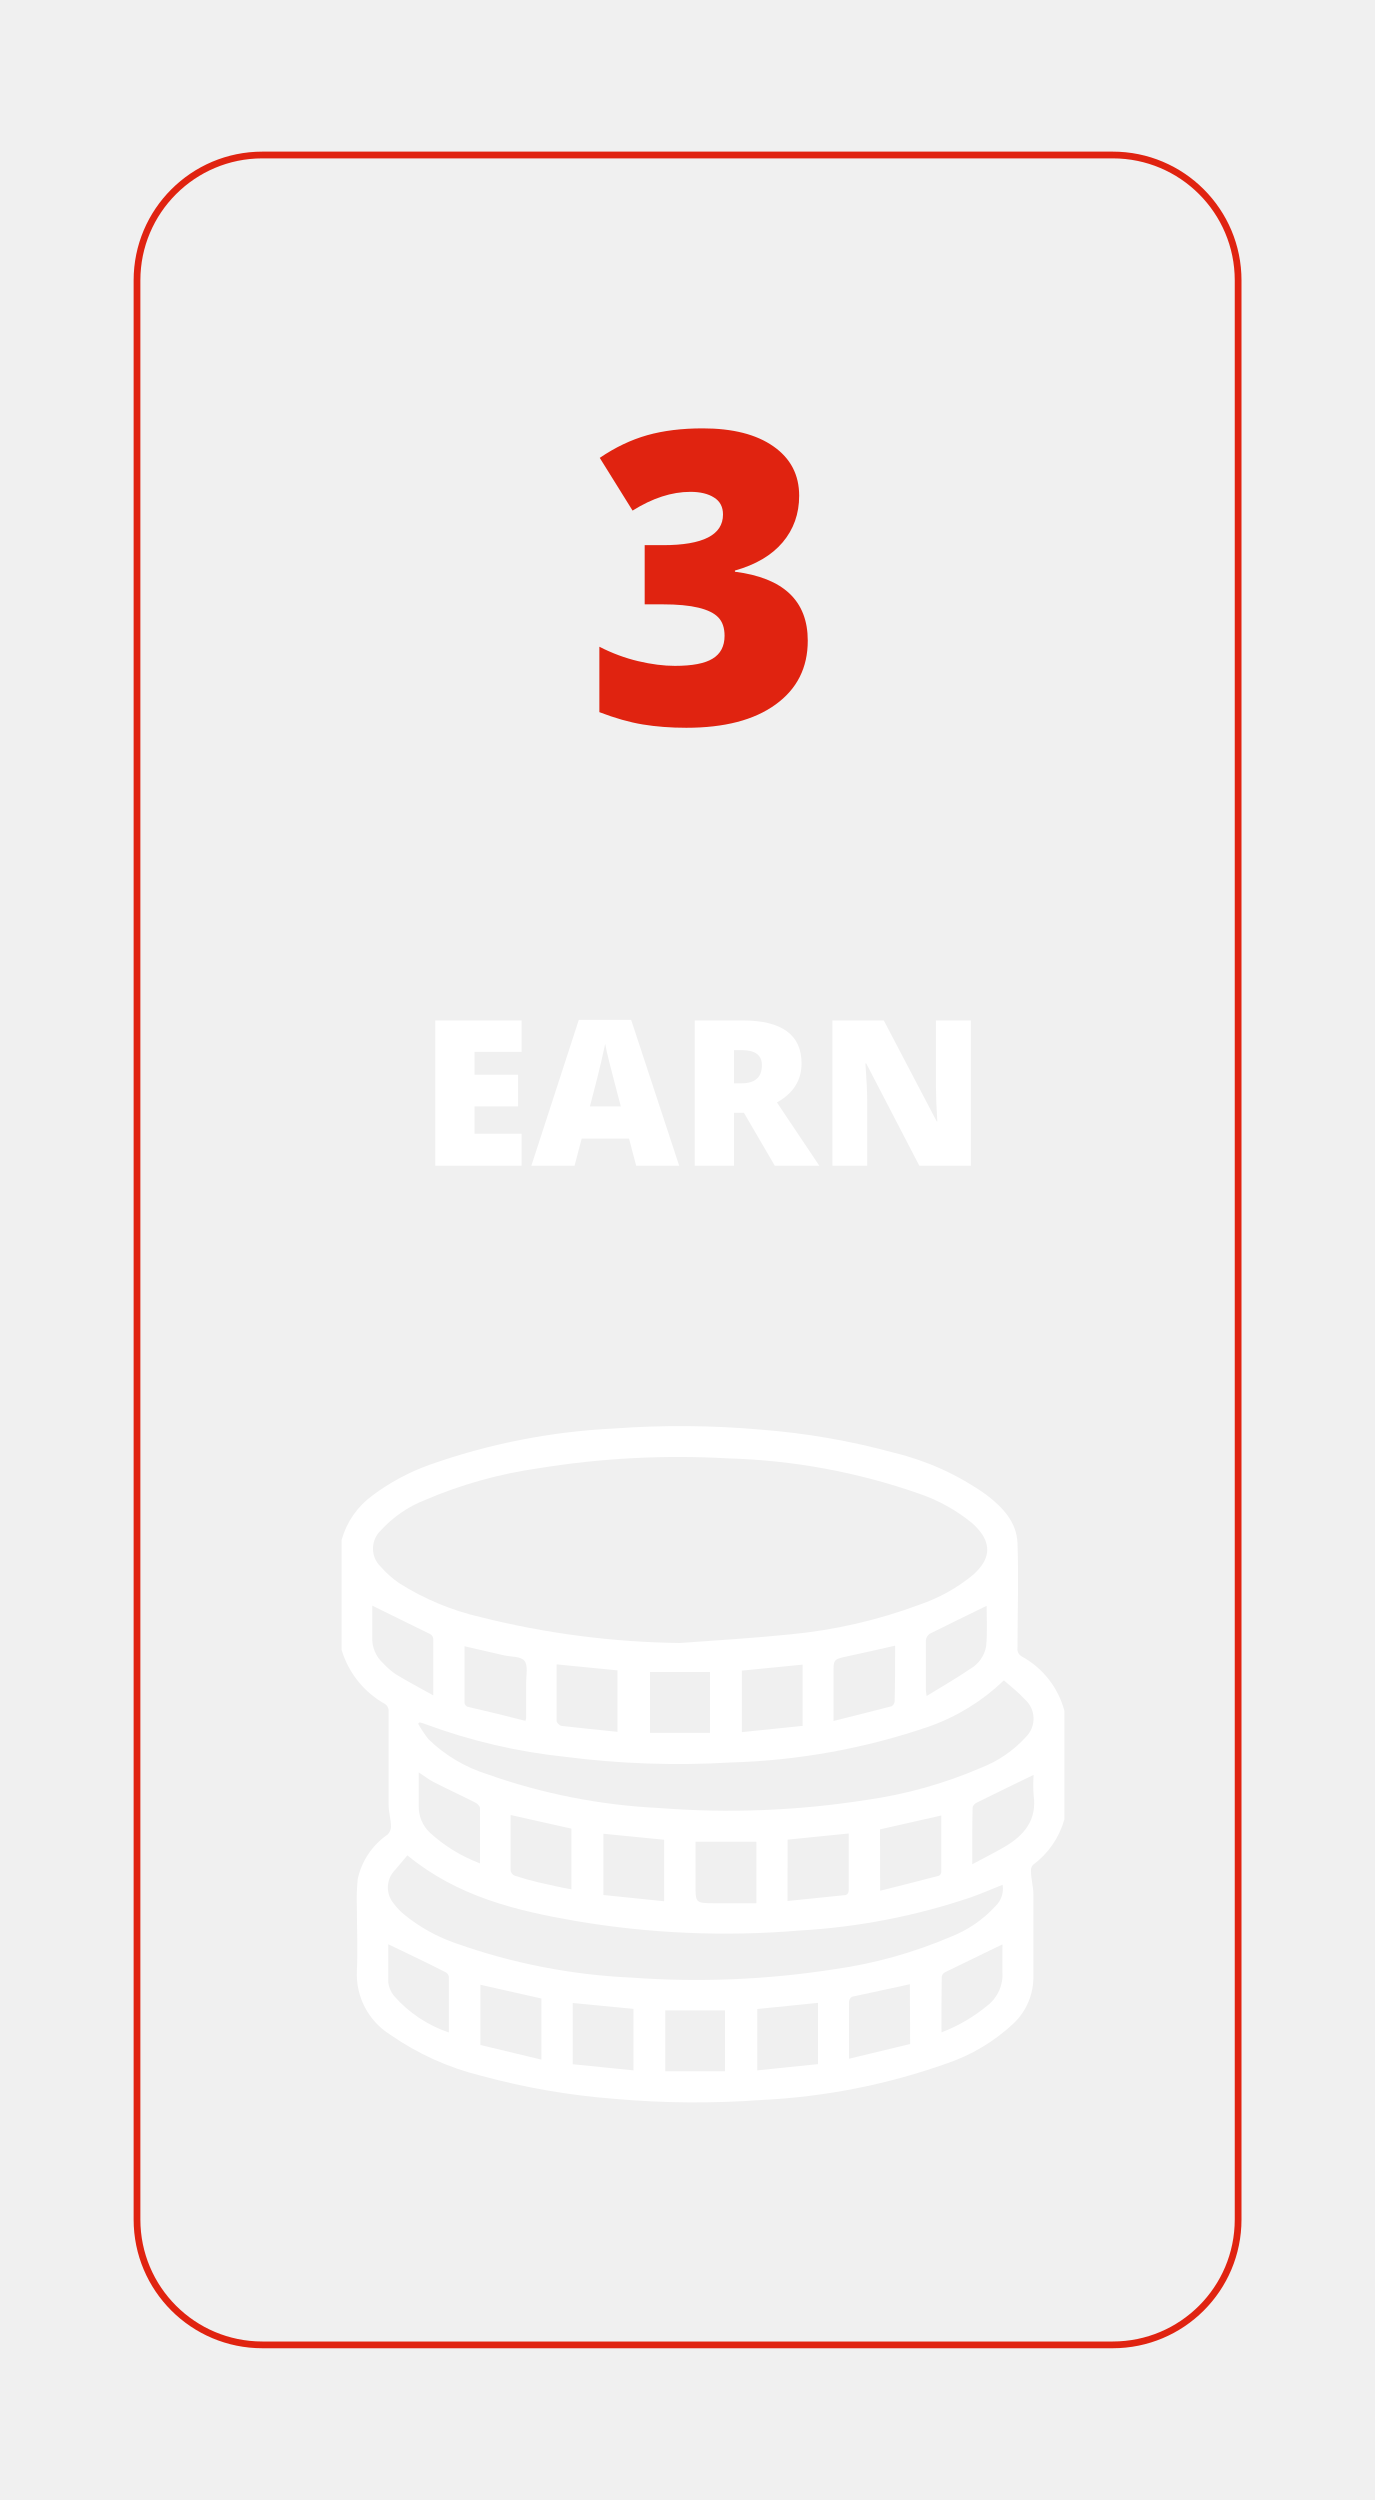
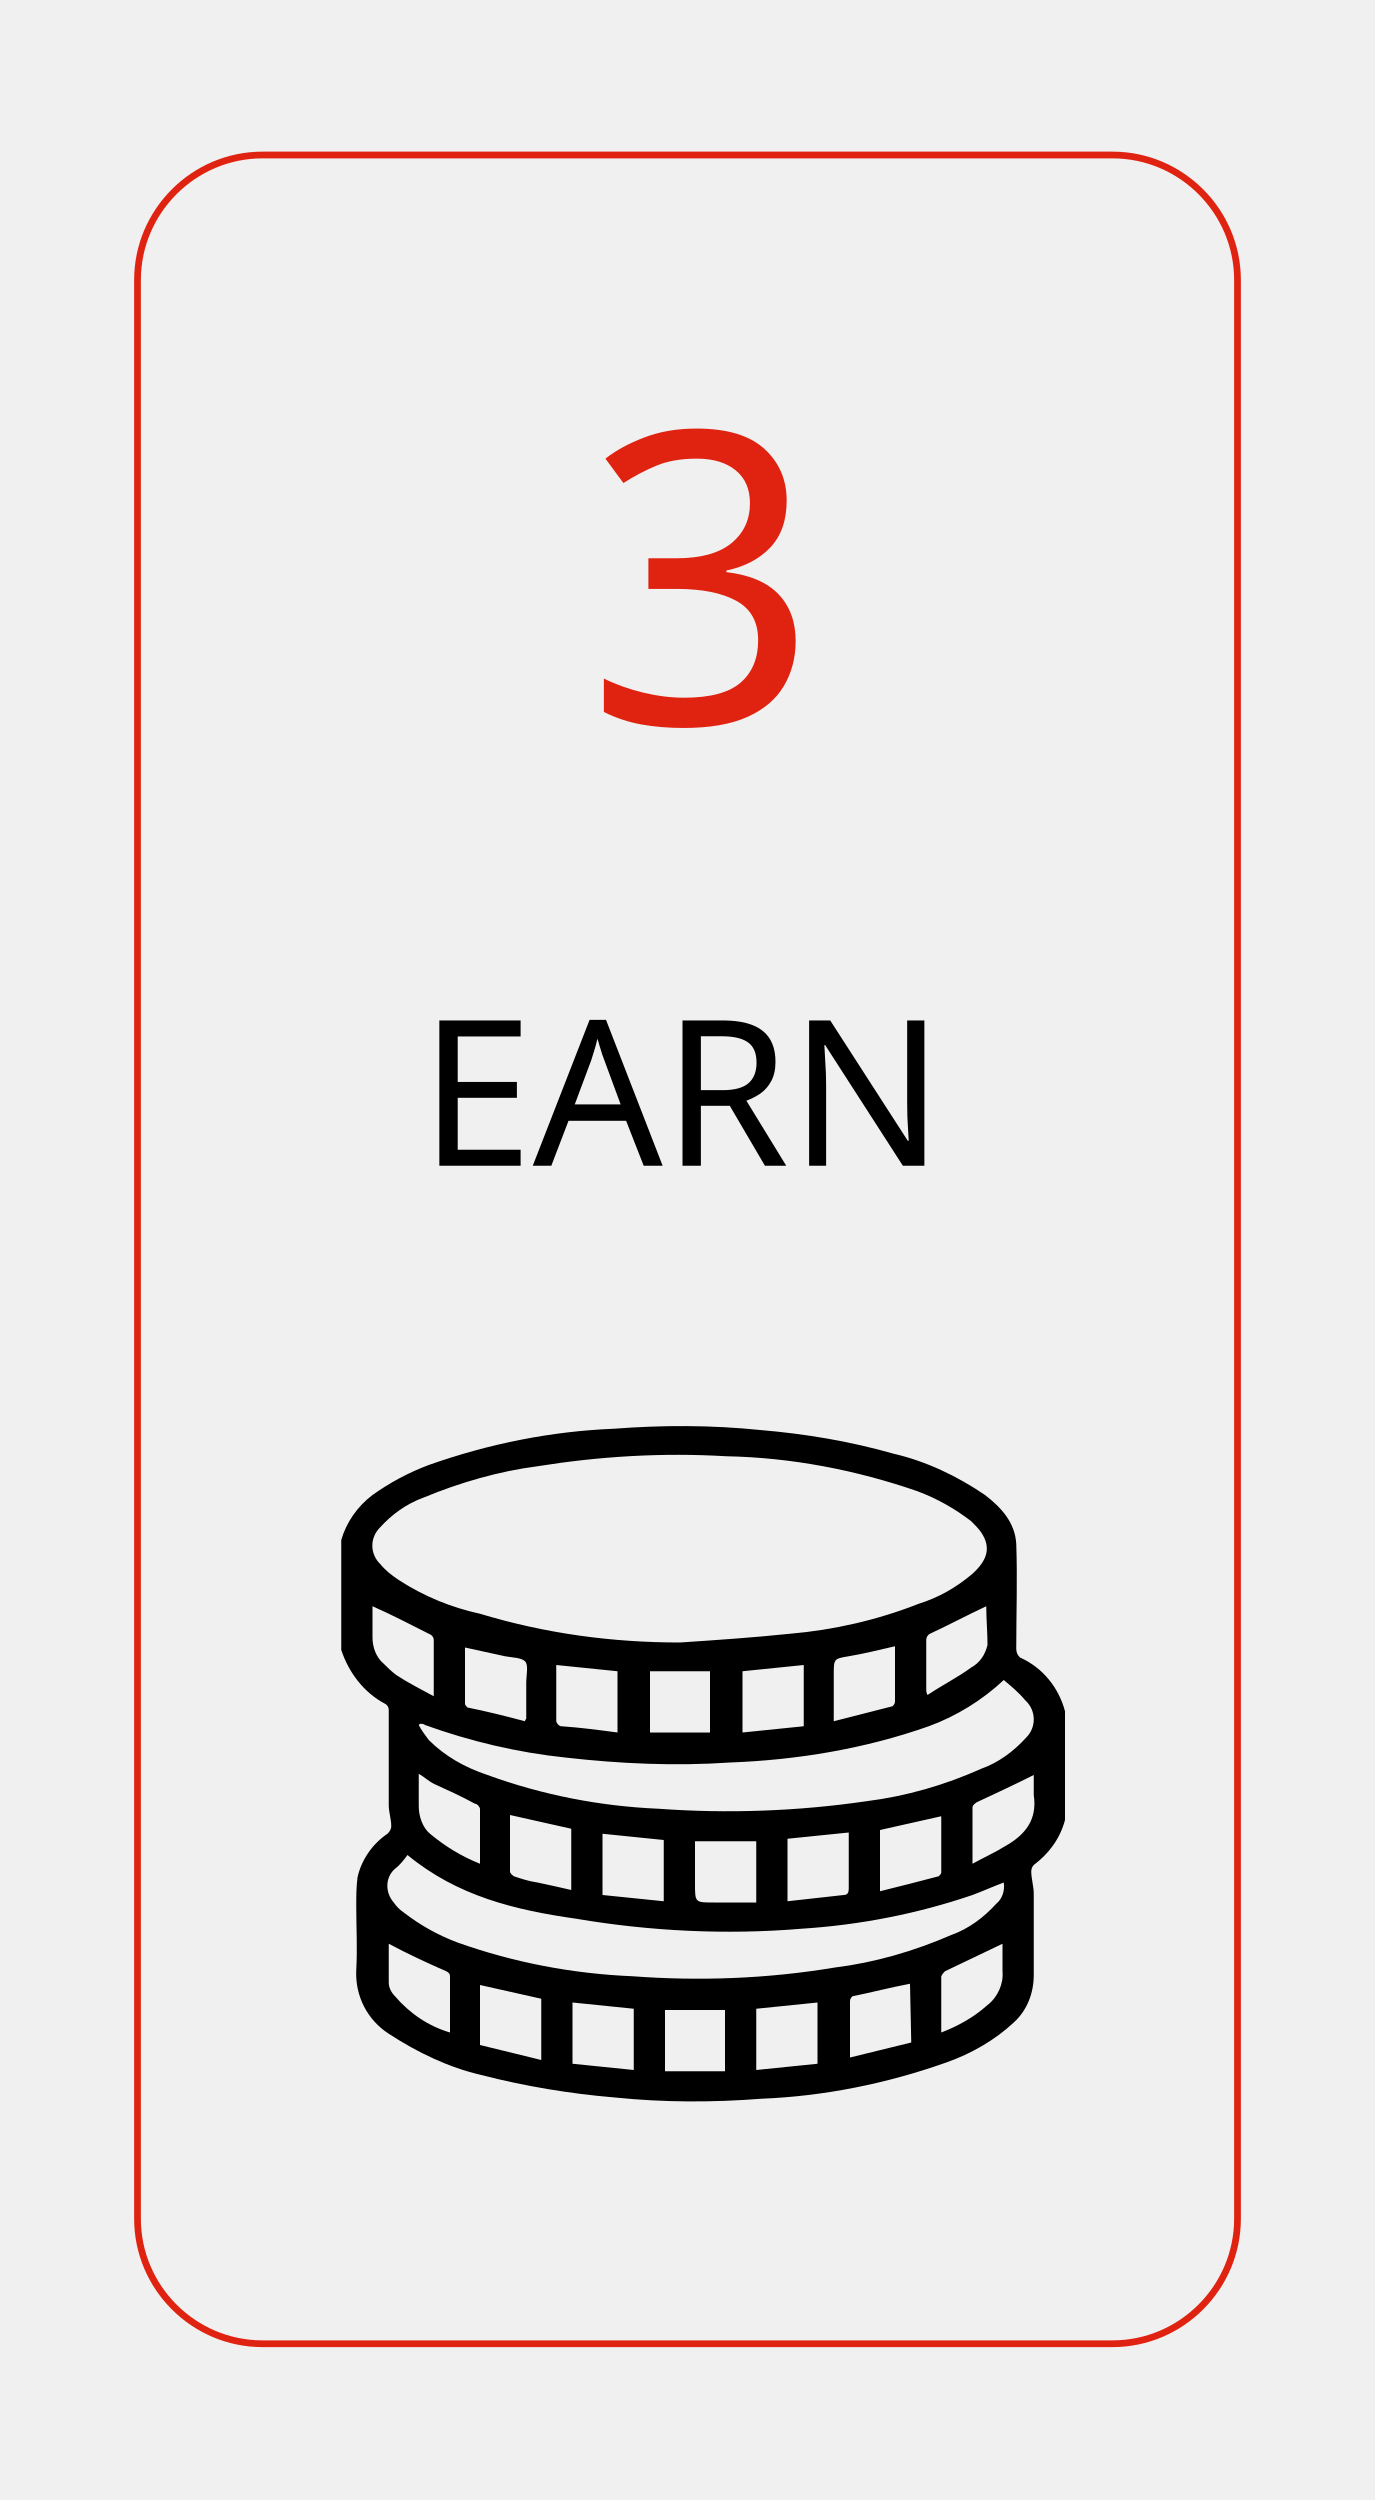
- <svg xmlns="http://www.w3.org/2000/svg" id="Capa_1" data-name="Capa 1" viewBox="0 0 110 200">
-   <defs>
-     <style>.cls-1{font-size:16.28px;}.cls-1,.cls-4{fill:#fff;}.cls-1,.cls-2{font-family:OpenSans-ExtraBold, Open Sans;font-weight:800;}.cls-2{font-size:32.64px;fill:#e02310;}.cls-3{fill:none;stroke:#e02310;stroke-miterlimit:10;stroke-width:0.54px;}</style>
-   </defs>
-   <text class="cls-1" transform="translate(33.57 93.26)">EARN</text>
-   <text class="cls-2" transform="translate(46.84 57.91)">3</text>
-   <rect class="cls-3" x="10.96" y="12.4" width="88.09" height="175.19" rx="10.03" />
-   <path class="cls-4" d="M85.15,136.86v8.69a6.8,6.8,0,0,1-2.51,3.64.64.64,0,0,0-.16.52c0,.61.19,1.22.19,1.84,0,2.16,0,4.32,0,6.49a5.11,5.11,0,0,1-1.59,3.84,14.75,14.75,0,0,1-5.38,3.21A51.72,51.72,0,0,1,60.9,168a72.79,72.79,0,0,1-11.72-.09,57.19,57.19,0,0,1-10.65-1.84,21.91,21.91,0,0,1-7.35-3.32,5.7,5.7,0,0,1-2.63-5.07c.08-1.68,0-3.38,0-5.07a16,16,0,0,1,.07-2.3A5.82,5.82,0,0,1,31,146.77a.9.9,0,0,0,.28-.63c0-.58-.19-1.15-.19-1.73,0-2.54,0-5.07,0-7.61a.69.69,0,0,0-.27-.47A7.39,7.39,0,0,1,27.33,132v-8.81a6.6,6.6,0,0,1,2.49-3.57,17.46,17.46,0,0,1,4.5-2.42,51.71,51.71,0,0,1,14.81-2.92,72.93,72.93,0,0,1,11.73.09,57.07,57.07,0,0,1,10.7,1.86,21.39,21.39,0,0,1,7.33,3.34c1.31,1,2.45,2.18,2.51,3.9.1,2.78,0,5.57,0,8.35a.68.68,0,0,0,.33.69A7,7,0,0,1,85.15,136.86Zm-30.76-5.42c3-.22,5.89-.39,8.83-.69a40.53,40.53,0,0,0,10.35-2.38A13.58,13.58,0,0,0,77.83,126c1.22-1.08,1.47-2.14.74-3.26a5.07,5.07,0,0,0-.79-.88,13.52,13.52,0,0,0-4.26-2.37,50.53,50.53,0,0,0-15.3-2.82,69.66,69.66,0,0,0-15.13.79A35.88,35.88,0,0,0,34,120a9.42,9.42,0,0,0-3.54,2.44,2,2,0,0,0,0,2.9,8,8,0,0,0,1.47,1.31,20.89,20.89,0,0,0,6.52,2.72A68.81,68.81,0,0,0,54.39,131.44Zm25.91,3a16.6,16.6,0,0,1-6,3.69A53.55,53.55,0,0,1,58.43,141a70.8,70.8,0,0,1-13.18-.45A46.09,46.09,0,0,1,34,137.92a3.19,3.19,0,0,0-.44-.13l-.11.11a9.92,9.92,0,0,0,.83,1.24,11.85,11.85,0,0,0,4.71,2.8,48,48,0,0,0,13.73,2.7A71,71,0,0,0,69.29,144a35.89,35.89,0,0,0,9.2-2.58,9.48,9.48,0,0,0,3.59-2.47,2.06,2.06,0,0,0-.09-3C81.47,135.38,80.87,134.92,80.3,134.42Zm-47.72,14c-.32.38-.64.75-.95,1.13a2,2,0,0,0-.12,2.73,5,5,0,0,0,.77.82,13.52,13.52,0,0,0,4.26,2.37,48.55,48.55,0,0,0,14,2.72,71.42,71.42,0,0,0,16.2-.67,36.52,36.52,0,0,0,9.3-2.59,9.53,9.53,0,0,0,3.6-2.46,1.94,1.94,0,0,0,.57-1.71c-.85.34-1.68.7-2.52,1A51.9,51.9,0,0,1,64,154.44,71.32,71.32,0,0,1,46,153.67C41.24,152.84,36.59,151.72,32.58,148.42Zm26.77-14.79v4.92l4.86-.5v-4.9Zm-6.22,18.45v-4.92l-4.86-.48v4.9Zm12.31,8.13-4.86.49v4.91l4.86-.5Zm-14.76.48-4.86-.47v4.9l4.86.49Zm-8.67-23a1.15,1.15,0,0,0,.08-.23c0-1,0-1.92,0-2.87,0-.6.17-1.36-.13-1.74s-1.06-.31-1.63-.44l-3.17-.73c0,1.54,0,3,0,4.54a.41.41,0,0,0,.24.3C38.94,136.89,40.47,137.27,42,137.66Zm28.4,13.55c1.62-.41,3.16-.79,4.7-1.2a.36.36,0,0,0,.19-.28c0-1.5,0-3,0-4.54l-4.9,1.11Zm-9.9-3.92H55.64v3.41c0,1.49,0,1.5,1.48,1.51h3.39Zm-17.2,12.54-4.88-1.1v4.82l4.88,1.17ZM58,165.7v-4.87H53.22v4.87ZM56.8,138.63v-4.87H52v4.87ZM63,152.08l4.49-.46c.3,0,.41-.16.41-.47,0-1,0-1.92,0-2.88v-1.59l-4.89.49Zm-13.6-13.53v-4.92l-4.87-.48c0,1.56,0,3,0,4.53,0,.13.24.37.38.39C46.44,138.25,47.91,138.39,49.43,138.55Zm-3.69,12.6v-4.86l-4.86-1.09c0,1.53,0,3,0,4.46a.56.56,0,0,0,.34.4c.62.2,1.25.38,1.89.53C44,150.79,44.84,151,45.74,151.15Zm27.08,7.59c-1.56.34-3.1.67-4.63,1a.51.51,0,0,0-.24.41c0,.75,0,1.5,0,2.25v2.3l4.89-1.18Zm-1.21-27.08c-1.28.29-2.5.57-3.72.83s-1.18.25-1.18,1.47v3.72c1.61-.41,3.13-.78,4.65-1.18a.52.52,0,0,0,.24-.37C71.61,134.67,71.61,133.21,71.61,131.66Zm7.32-3.18c-1.49.73-3,1.46-4.52,2.22a.7.7,0,0,0-.31.54c0,1.31,0,2.63,0,3.95a4.47,4.47,0,0,0,.06.49c1.24-.76,2.39-1.42,3.49-2.17a2.61,2.61,0,0,0,1.27-1.8C79,130.6,78.93,129.47,78.93,128.48ZM38.4,149.07c0-1.52,0-3,0-4.42,0-.15-.21-.36-.37-.44-1.1-.56-2.23-1.08-3.33-1.64-.39-.2-.74-.48-1.2-.78,0,1,0,1.79,0,2.63a2.85,2.85,0,0,0,.92,2.22A12.37,12.37,0,0,0,38.4,149.07Zm36.92,13.52A13.07,13.07,0,0,0,79,160.44a3.11,3.11,0,0,0,1.19-2.72c0-.63,0-1.27,0-1.91a.84.84,0,0,0,0-.26q-2.31,1.11-4.59,2.23a.5.5,0,0,0-.26.36C75.31,159.6,75.32,161.06,75.32,162.59Zm-44.26-7.05c0,1,0,2,0,3.05a2.15,2.15,0,0,0,.45,1.07,10.16,10.16,0,0,0,4.4,2.94c0-1.54,0-3,0-4.46a.5.5,0,0,0-.26-.36C34.13,157,32.6,156.28,31.06,155.54Zm46.72-6.4c.93-.5,1.78-.92,2.6-1.4,1.56-.92,2.59-2.15,2.31-4.12a11.15,11.15,0,0,1,0-1.63c-1.55.75-3.06,1.48-4.57,2.23-.14.07-.31.25-.31.38C77.77,146.06,77.78,147.53,77.78,149.14Zm-48-20.68c0,.77,0,1.63,0,2.5a2.67,2.67,0,0,0,.88,2.11,6.09,6.09,0,0,0,1,.87c.94.57,1.92,1.09,3,1.69,0-1.64,0-3.09,0-4.53a.49.49,0,0,0-.24-.37C32.91,130,31.37,129.22,29.8,128.46Z" />
+ <svg xmlns="http://www.w3.org/2000/svg" version="1.1" id="Capa_1" x="0px" y="0px" viewBox="0 0 110 200" style="enable-background:new 0 0 110 200;" xml:space="preserve">
+   <style type="text/css">
+ 	.st0{font-family:'Arial-BoldMT';}
+ 	.st1{font-size:16.28px;}
+ 	.st2{fill:#E02310;}
+ 	.st3{font-size:32.64px;}
+ 	.st4{fill:none;stroke:#E02310;stroke-width:0.54;stroke-miterlimit:10;}
+ </style>
+   <text transform="matrix(1 0 0 1 33.57 93.26)" class="st0 st1">EARN</text>
+   <text transform="matrix(1 0 0 1 46.84 57.91)" class="st2 st0 st3">3</text>
+   <path class="st4" d="M21,12.4h68c5.5,0,10,4.5,10,10v155.1c0,5.5-4.5,10-10,10H21c-5.5,0-10-4.5-10-10V22.4  C11,16.9,15.5,12.4,21,12.4z" />
+   <path d="M85.2,136.9v8.7c-0.4,1.5-1.3,2.7-2.5,3.6c-0.1,0.1-0.2,0.3-0.2,0.5c0,0.6,0.2,1.2,0.2,1.8c0,2.2,0,4.3,0,6.5  c0,1.4-0.5,2.8-1.6,3.8c-1.5,1.4-3.4,2.5-5.4,3.2c-4.8,1.7-9.8,2.7-14.8,2.9c-3.9,0.3-7.8,0.3-11.7-0.1c-3.6-0.3-7.2-0.9-10.7-1.8  c-2.6-0.6-5.1-1.8-7.4-3.3c-1.7-1.1-2.7-3-2.6-5.1c0.1-1.7,0-3.4,0-5.1c0-0.8,0-1.5,0.1-2.3c0.3-1.4,1.2-2.7,2.4-3.5  c0.2-0.2,0.3-0.4,0.3-0.6c0-0.6-0.2-1.1-0.2-1.7c0-2.5,0-5.1,0-7.6c0-0.2-0.1-0.4-0.3-0.5c-1.7-0.9-2.9-2.5-3.5-4.3v-8.8  c0.4-1.4,1.3-2.7,2.5-3.6c1.4-1,2.9-1.8,4.5-2.4c4.8-1.7,9.8-2.7,14.8-2.9c3.9-0.3,7.8-0.3,11.7,0.1c3.6,0.3,7.2,0.9,10.7,1.9  c2.6,0.6,5.1,1.8,7.3,3.3c1.3,1,2.4,2.2,2.5,3.9c0.1,2.8,0,5.6,0,8.4c0,0.3,0.1,0.5,0.3,0.7C83.4,133.4,84.7,135,85.2,136.9z   M54.4,131.4c3-0.2,5.9-0.4,8.8-0.7c3.5-0.3,7-1.1,10.3-2.4c1.6-0.5,3-1.3,4.3-2.4c1.2-1.1,1.5-2.1,0.7-3.3  c-0.2-0.3-0.5-0.6-0.8-0.9c-1.3-1-2.7-1.8-4.3-2.4c-4.9-1.7-10.1-2.7-15.3-2.8c-5.1-0.3-10.1,0-15.1,0.8c-3.1,0.4-6.2,1.3-9.1,2.5  c-1.4,0.5-2.6,1.4-3.5,2.4c-0.8,0.8-0.8,2-0.1,2.8c0,0,0,0,0.1,0.1c0.4,0.5,0.9,0.9,1.5,1.3c2,1.3,4.2,2.2,6.5,2.7  C43.7,130.7,49,131.4,54.4,131.4z M80.3,134.4c-1.7,1.6-3.8,2.9-6,3.7c-5.1,1.8-10.5,2.7-15.9,2.9c-4.4,0.3-8.8,0.1-13.2-0.4  c-3.8-0.4-7.6-1.3-11.2-2.6c-0.1-0.1-0.3-0.1-0.4-0.1l-0.1,0.1c0.2,0.4,0.5,0.8,0.8,1.2c1.3,1.3,2.9,2.2,4.7,2.8  c4.4,1.6,9,2.5,13.7,2.7c5.5,0.4,11.1,0.2,16.6-0.6c3.2-0.4,6.3-1.3,9.2-2.6c1.4-0.5,2.6-1.4,3.6-2.5c0.8-0.8,0.8-2.1,0-2.9  c0,0-0.1-0.1-0.1-0.1C81.5,135.4,80.9,134.9,80.3,134.4L80.3,134.4z M32.6,148.4c-0.3,0.4-0.6,0.8-1,1.1c-0.8,0.7-0.8,1.9-0.1,2.7  c0.2,0.3,0.5,0.6,0.8,0.8c1.3,1,2.7,1.8,4.3,2.4c4.5,1.6,9.2,2.5,14,2.7c5.4,0.4,10.8,0.2,16.2-0.7c3.2-0.4,6.3-1.3,9.3-2.6  c1.4-0.5,2.6-1.4,3.6-2.5c0.5-0.4,0.7-1.1,0.6-1.7c-0.8,0.3-1.7,0.7-2.5,1c-4.4,1.5-9,2.4-13.7,2.7c-6,0.5-12.1,0.2-18-0.8  C41.2,152.8,36.6,151.7,32.6,148.4L32.6,148.4z M59.4,133.7v4.9l4.9-0.5v-4.9L59.4,133.7z M53.1,152.1v-4.9l-4.9-0.5v4.9L53.1,152.1  z M65.4,160.2l-4.9,0.5v4.9l4.9-0.5V160.2z M50.7,160.7l-4.9-0.5v4.9l4.9,0.5V160.7z M42,137.7c0-0.1,0.1-0.2,0.1-0.2  c0-1,0-1.9,0-2.9c0-0.6,0.2-1.4-0.1-1.7s-1.1-0.3-1.6-0.4l-3.2-0.7c0,1.5,0,3,0,4.5c0,0.1,0.1,0.2,0.2,0.3  C38.9,136.9,40.5,137.3,42,137.7L42,137.7z M70.4,151.3c1.6-0.4,3.2-0.8,4.7-1.2c0.1-0.1,0.2-0.2,0.2-0.3c0-1.5,0-3,0-4.5l-4.9,1.1  L70.4,151.3z M60.5,147.3h-4.9v3.4c0,1.5,0,1.5,1.5,1.5h3.4L60.5,147.3z M43.3,159.9l-4.9-1.1v4.8l4.9,1.2V159.9z M58,165.7v-4.9  h-4.8v4.9H58z M56.8,138.6v-4.9H52v4.9H56.8z M63,152.1l4.5-0.5c0.3,0,0.4-0.2,0.4-0.5c0-1,0-1.9,0-2.9v-1.6l-4.9,0.5L63,152.1z   M49.4,138.6v-4.9l-4.9-0.5c0,1.6,0,3,0,4.5c0,0.1,0.2,0.4,0.4,0.4C46.4,138.2,47.9,138.4,49.4,138.6L49.4,138.6z M45.7,151.2v-4.9  l-4.9-1.1c0,1.5,0,3,0,4.5c0,0.2,0.2,0.3,0.3,0.4c0.6,0.2,1.2,0.4,1.9,0.5C44,150.8,44.8,151,45.7,151.2L45.7,151.2z M72.8,158.7  c-1.6,0.3-3.1,0.7-4.6,1c-0.1,0.1-0.2,0.2-0.2,0.4c0,0.8,0,1.5,0,2.2v2.3l4.9-1.2L72.8,158.7z M71.6,131.7c-1.3,0.3-2.5,0.6-3.7,0.8  s-1.2,0.2-1.2,1.5v3.7c1.6-0.4,3.1-0.8,4.7-1.2c0.1-0.1,0.2-0.2,0.2-0.4C71.6,134.7,71.6,133.2,71.6,131.7L71.6,131.7z M78.9,128.5  c-1.5,0.7-3,1.5-4.5,2.2c-0.2,0.1-0.3,0.3-0.3,0.5c0,1.3,0,2.6,0,3.9c0,0.2,0,0.3,0.1,0.5c1.2-0.8,2.4-1.4,3.5-2.2  c0.7-0.4,1.1-1,1.3-1.8C79,130.6,78.9,129.5,78.9,128.5L78.9,128.5z M38.4,149.1c0-1.5,0-3,0-4.4c0-0.1-0.2-0.4-0.4-0.4  c-1.1-0.6-2.2-1.1-3.3-1.6c-0.4-0.2-0.7-0.5-1.2-0.8c0,1,0,1.8,0,2.6c0,0.8,0.3,1.7,0.9,2.2C35.6,147.7,36.9,148.5,38.4,149.1z   M75.3,162.6c1.3-0.5,2.6-1.2,3.7-2.2c0.8-0.6,1.3-1.7,1.2-2.7c0-0.6,0-1.3,0-1.9c0-0.1,0-0.2,0-0.3c-1.5,0.7-3.1,1.5-4.6,2.2  c-0.1,0.1-0.2,0.2-0.3,0.4C75.3,159.6,75.3,161.1,75.3,162.6L75.3,162.6z M31.1,155.5c0,1,0,2,0,3.1c0,0.4,0.2,0.8,0.5,1.1  c1.2,1.4,2.7,2.4,4.4,2.9c0-1.5,0-3,0-4.5c0-0.2-0.1-0.3-0.3-0.4C34.1,157,32.6,156.3,31.1,155.5L31.1,155.5z M77.8,149.1  c0.9-0.5,1.8-0.9,2.6-1.4c1.6-0.9,2.6-2.1,2.3-4.1c0-0.5,0-1.1,0-1.6c-1.6,0.8-3.1,1.5-4.6,2.2c-0.1,0.1-0.3,0.2-0.3,0.4  C77.8,146.1,77.8,147.5,77.8,149.1L77.8,149.1z M29.8,128.5c0,0.8,0,1.6,0,2.5c0,0.8,0.3,1.6,0.9,2.1c0.3,0.3,0.6,0.6,1,0.9  c0.9,0.6,1.9,1.1,3,1.7c0-1.6,0-3.1,0-4.5c0-0.2-0.1-0.3-0.2-0.4C32.9,130,31.4,129.2,29.8,128.5L29.8,128.5z" />
</svg>
